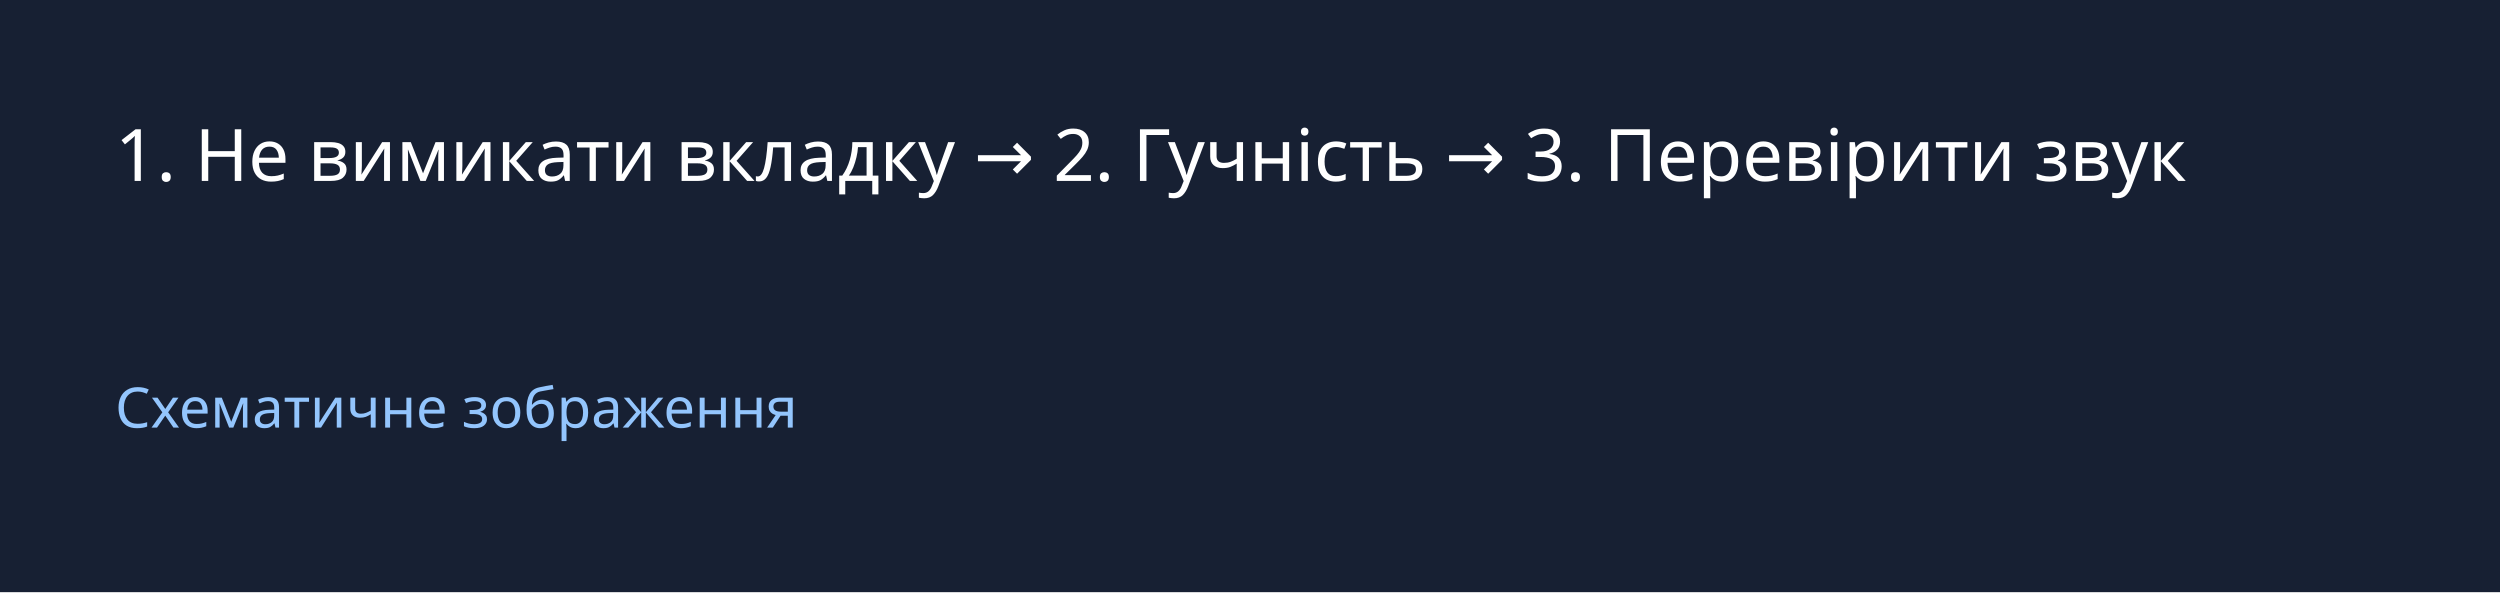
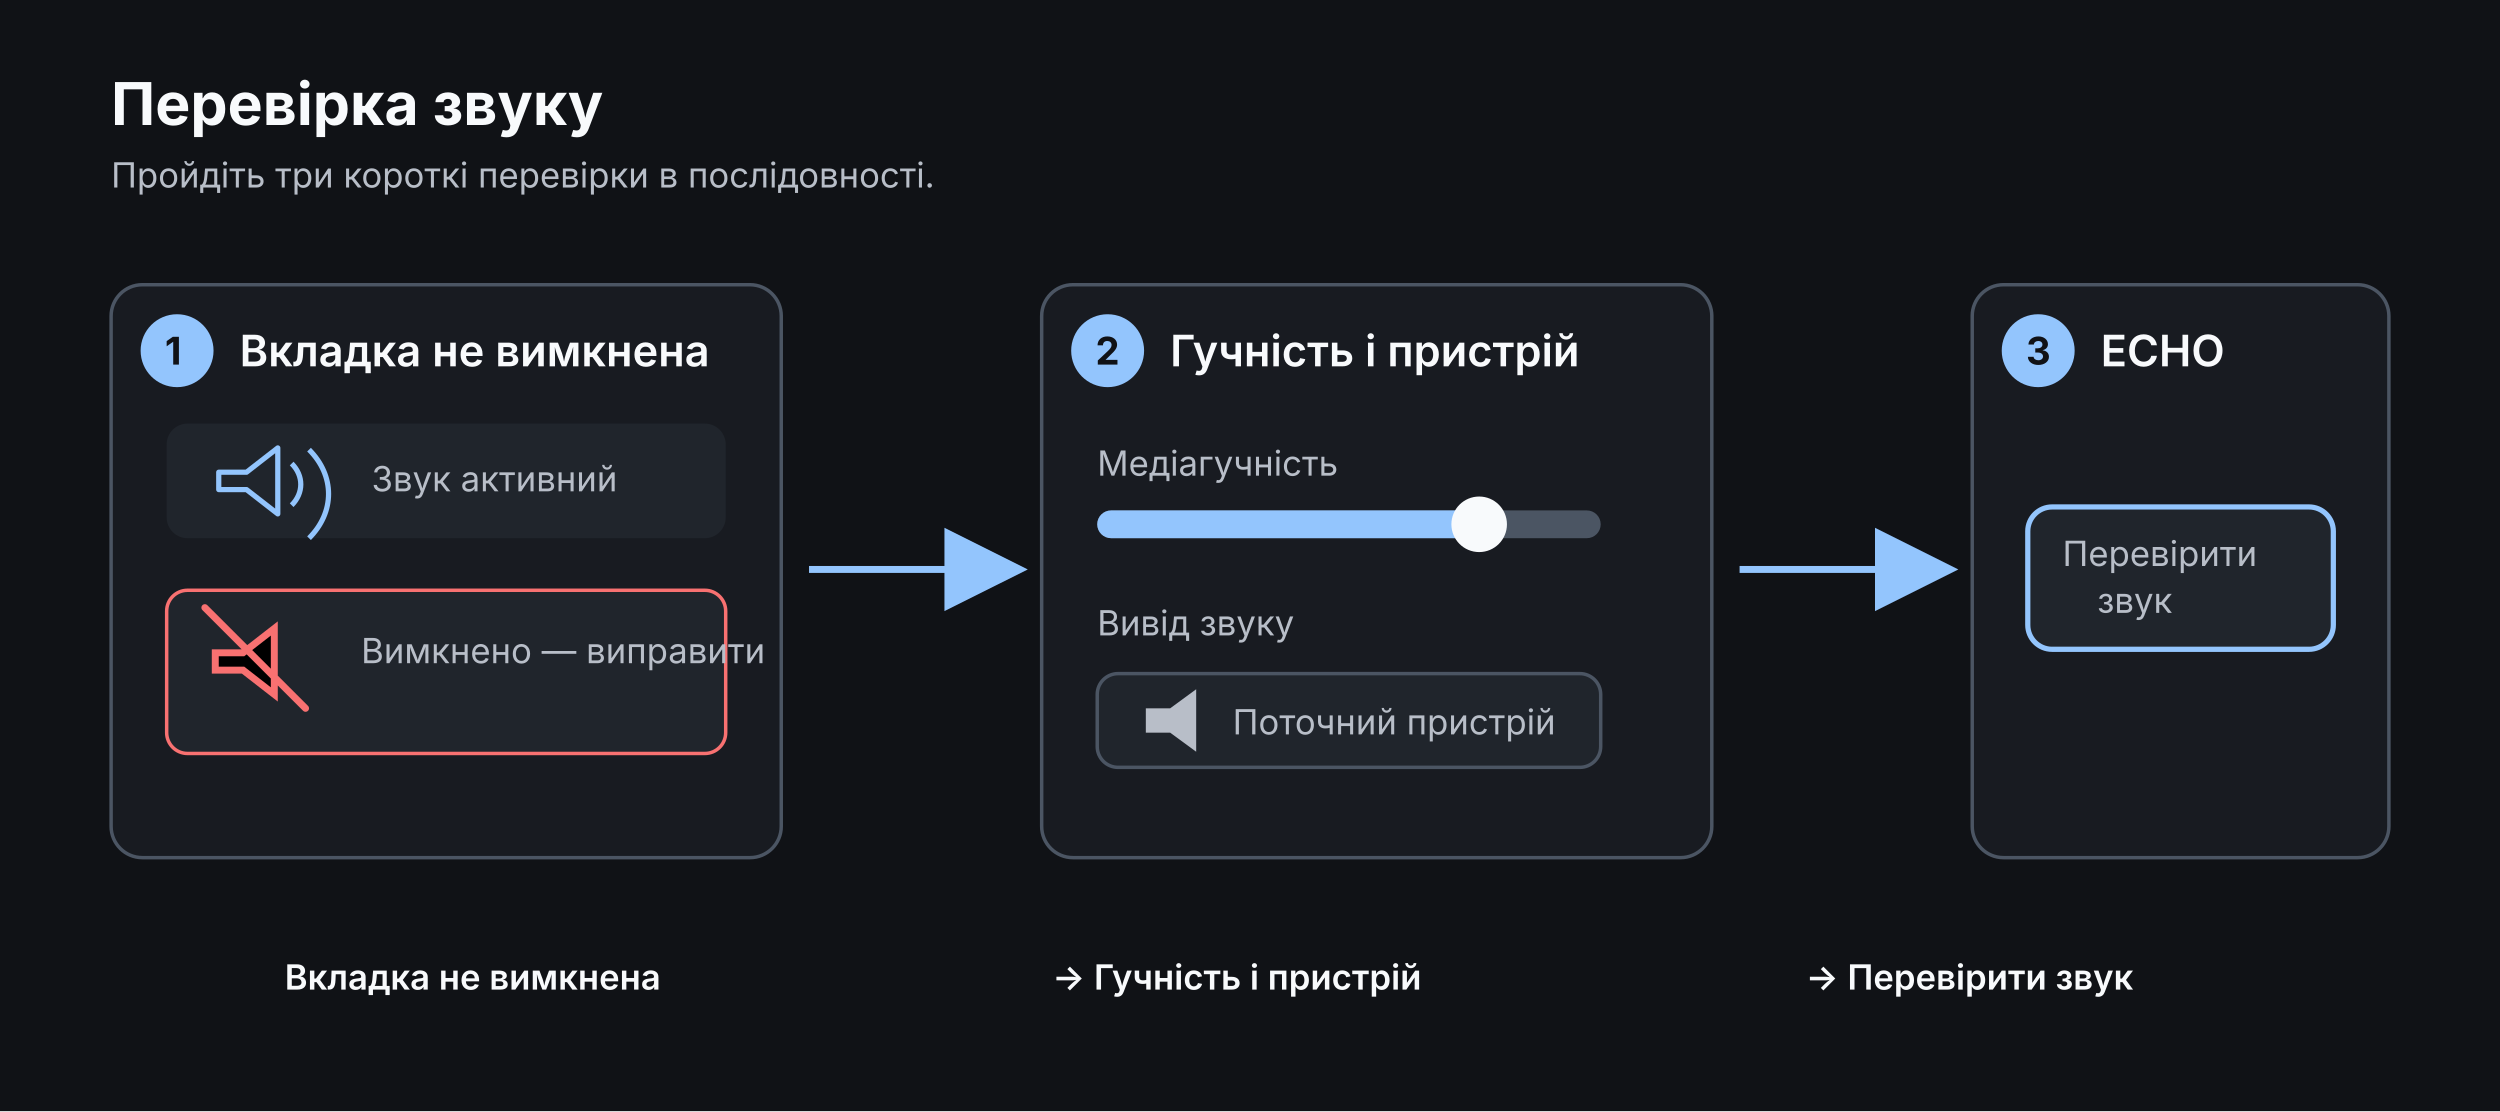
- <svg xmlns="http://www.w3.org/2000/svg" width="760" height="180" role="img">
-   <rect width="100%" height="100%" fill="#172033" />
-   <text x="35" y="55" fill="white" font-size="22" font-family="sans-serif">1. Не вимикати вкладку → 2. Гучність → 3. Перевірити звук</text>
-   <text x="35" y="130" fill="#93c5fd" font-size="17" font-family="sans-serif">Схематичне зображення</text>
+ <svg xmlns="http://www.w3.org/2000/svg" width="1440" height="640" viewBox="0 0 1440 640" role="img" aria-labelledby="title-03 desc-03">
+   <style>text{font-family:Inter,system-ui,-apple-system,BlinkMacSystemFont,"Segoe UI",sans-serif}.h{font-size:34px;font-weight:700;fill:#f8fafc}.label{font-size:25px;font-weight:600;fill:#f8fafc}.sub{font-size:20px;fill:#b8bec8}.num{font-size:22px;font-weight:700;fill:#101216}.call{font-size:20px;font-weight:600;fill:#f8fafc}</style>
+   <defs>
+     <marker id="arrow-03" markerWidth="12" markerHeight="12" refX="10" refY="6" orient="auto">
+       <path d="M0 0l12 6-12 6z" fill="#93c5fd" />
+     </marker>
+   </defs>
+   <rect width="1440" height="640" fill="#101216" />
+   <text class="h" x="64" y="72">Перевірка звуку</text>
+   <text class="sub" x="64" y="108">Пройдіть три короткі перевірки в послідовності.</text>
+   <rect x="64" y="164" width="386" height="330" rx="18" fill="#181b21" stroke="#4b5563" stroke-width="2" />
+   <circle cx="102" cy="202" r="21" fill="#93c5fd" />
+   <text class="num" x="95" y="210">1</text>
+   <text class="label" x="138" y="211">Вкладка не вимкнена</text>
+   <rect x="96" y="244" width="322" height="66" rx="12" fill="#20252c" />
+   <path d="M126 272h16l18-14v38l-18-14h-16zM168 267c7 7 7 17 0 24m10-32c15 15 15 36 0 51" fill="none" stroke="#93c5fd" stroke-width="3" stroke-linejoin="round" />
+   <text class="sub" x="214" y="283">Звук активний</text>
+   <rect x="96" y="340" width="322" height="94" rx="12" fill="#20252c" stroke="#f87171" stroke-width="2" />
+   <path d="M124 376h16l18-14v38l-18-14h-16zM118 350l58 58" stroke="#f87171" stroke-width="4" stroke-linecap="round" />
+   <text class="sub" x="208" y="382" fill="#f87171">Вимкнено — виправити</text>
+   <path d="M466 328h118" stroke="#93c5fd" stroke-width="4" marker-end="url(#arrow-03)" />
+   <rect x="600" y="164" width="386" height="330" rx="18" fill="#181b21" stroke="#4b5563" stroke-width="2" />
+   <circle cx="638" cy="202" r="21" fill="#93c5fd" />
+   <text class="num" x="631" y="210">2</text>
+   <text class="label" x="674" y="211">Гучність і пристрій</text>
+   <text class="sub" x="632" y="274">Медіагучність</text>
+   <rect x="632" y="294" width="290" height="16" rx="8" fill="#4b5563" />
+   <rect x="632" y="294" width="220" height="16" rx="8" fill="#93c5fd" />
+   <circle cx="852" cy="302" r="16" fill="#f8fafc" />
+   <text class="sub" x="632" y="366">Вивід звуку</text>
+   <rect x="632" y="388" width="290" height="54" rx="12" fill="#20252c" stroke="#4b5563" stroke-width="2" />
+   <path d="M660 408h14l15-11v36l-15-11h-14z" fill="#b8bec8" />
+   <text class="sub" x="710" y="423">Поточний пристрій</text>
+   <path d="M1002 328h118" stroke="#93c5fd" stroke-width="4" marker-end="url(#arrow-03)" />
+   <rect x="1136" y="164" width="240" height="330" rx="18" fill="#181b21" stroke="#4b5563" stroke-width="2" />
+   <circle cx="1174" cy="202" r="21" fill="#93c5fd" />
+   <text class="num" x="1167" y="210">3</text>
+   <text class="label" x="1210" y="211">ECHO</text>
+   <rect x="1168" y="292" width="176" height="82" rx="14" fill="#20252c" stroke="#93c5fd" stroke-width="3" />
+   <text class="sub" x="1188" y="326">Перевірити</text>
+   <text class="sub" x="1208" y="353">звук</text>
+   <text class="call" x="164" y="570">Вкладка не вимкнена</text>
+   <text class="call" x="606" y="570">→ Гучність і пристрій</text>
+   <text class="call" x="1040" y="570">→ Перевірити звук</text>
</svg>
